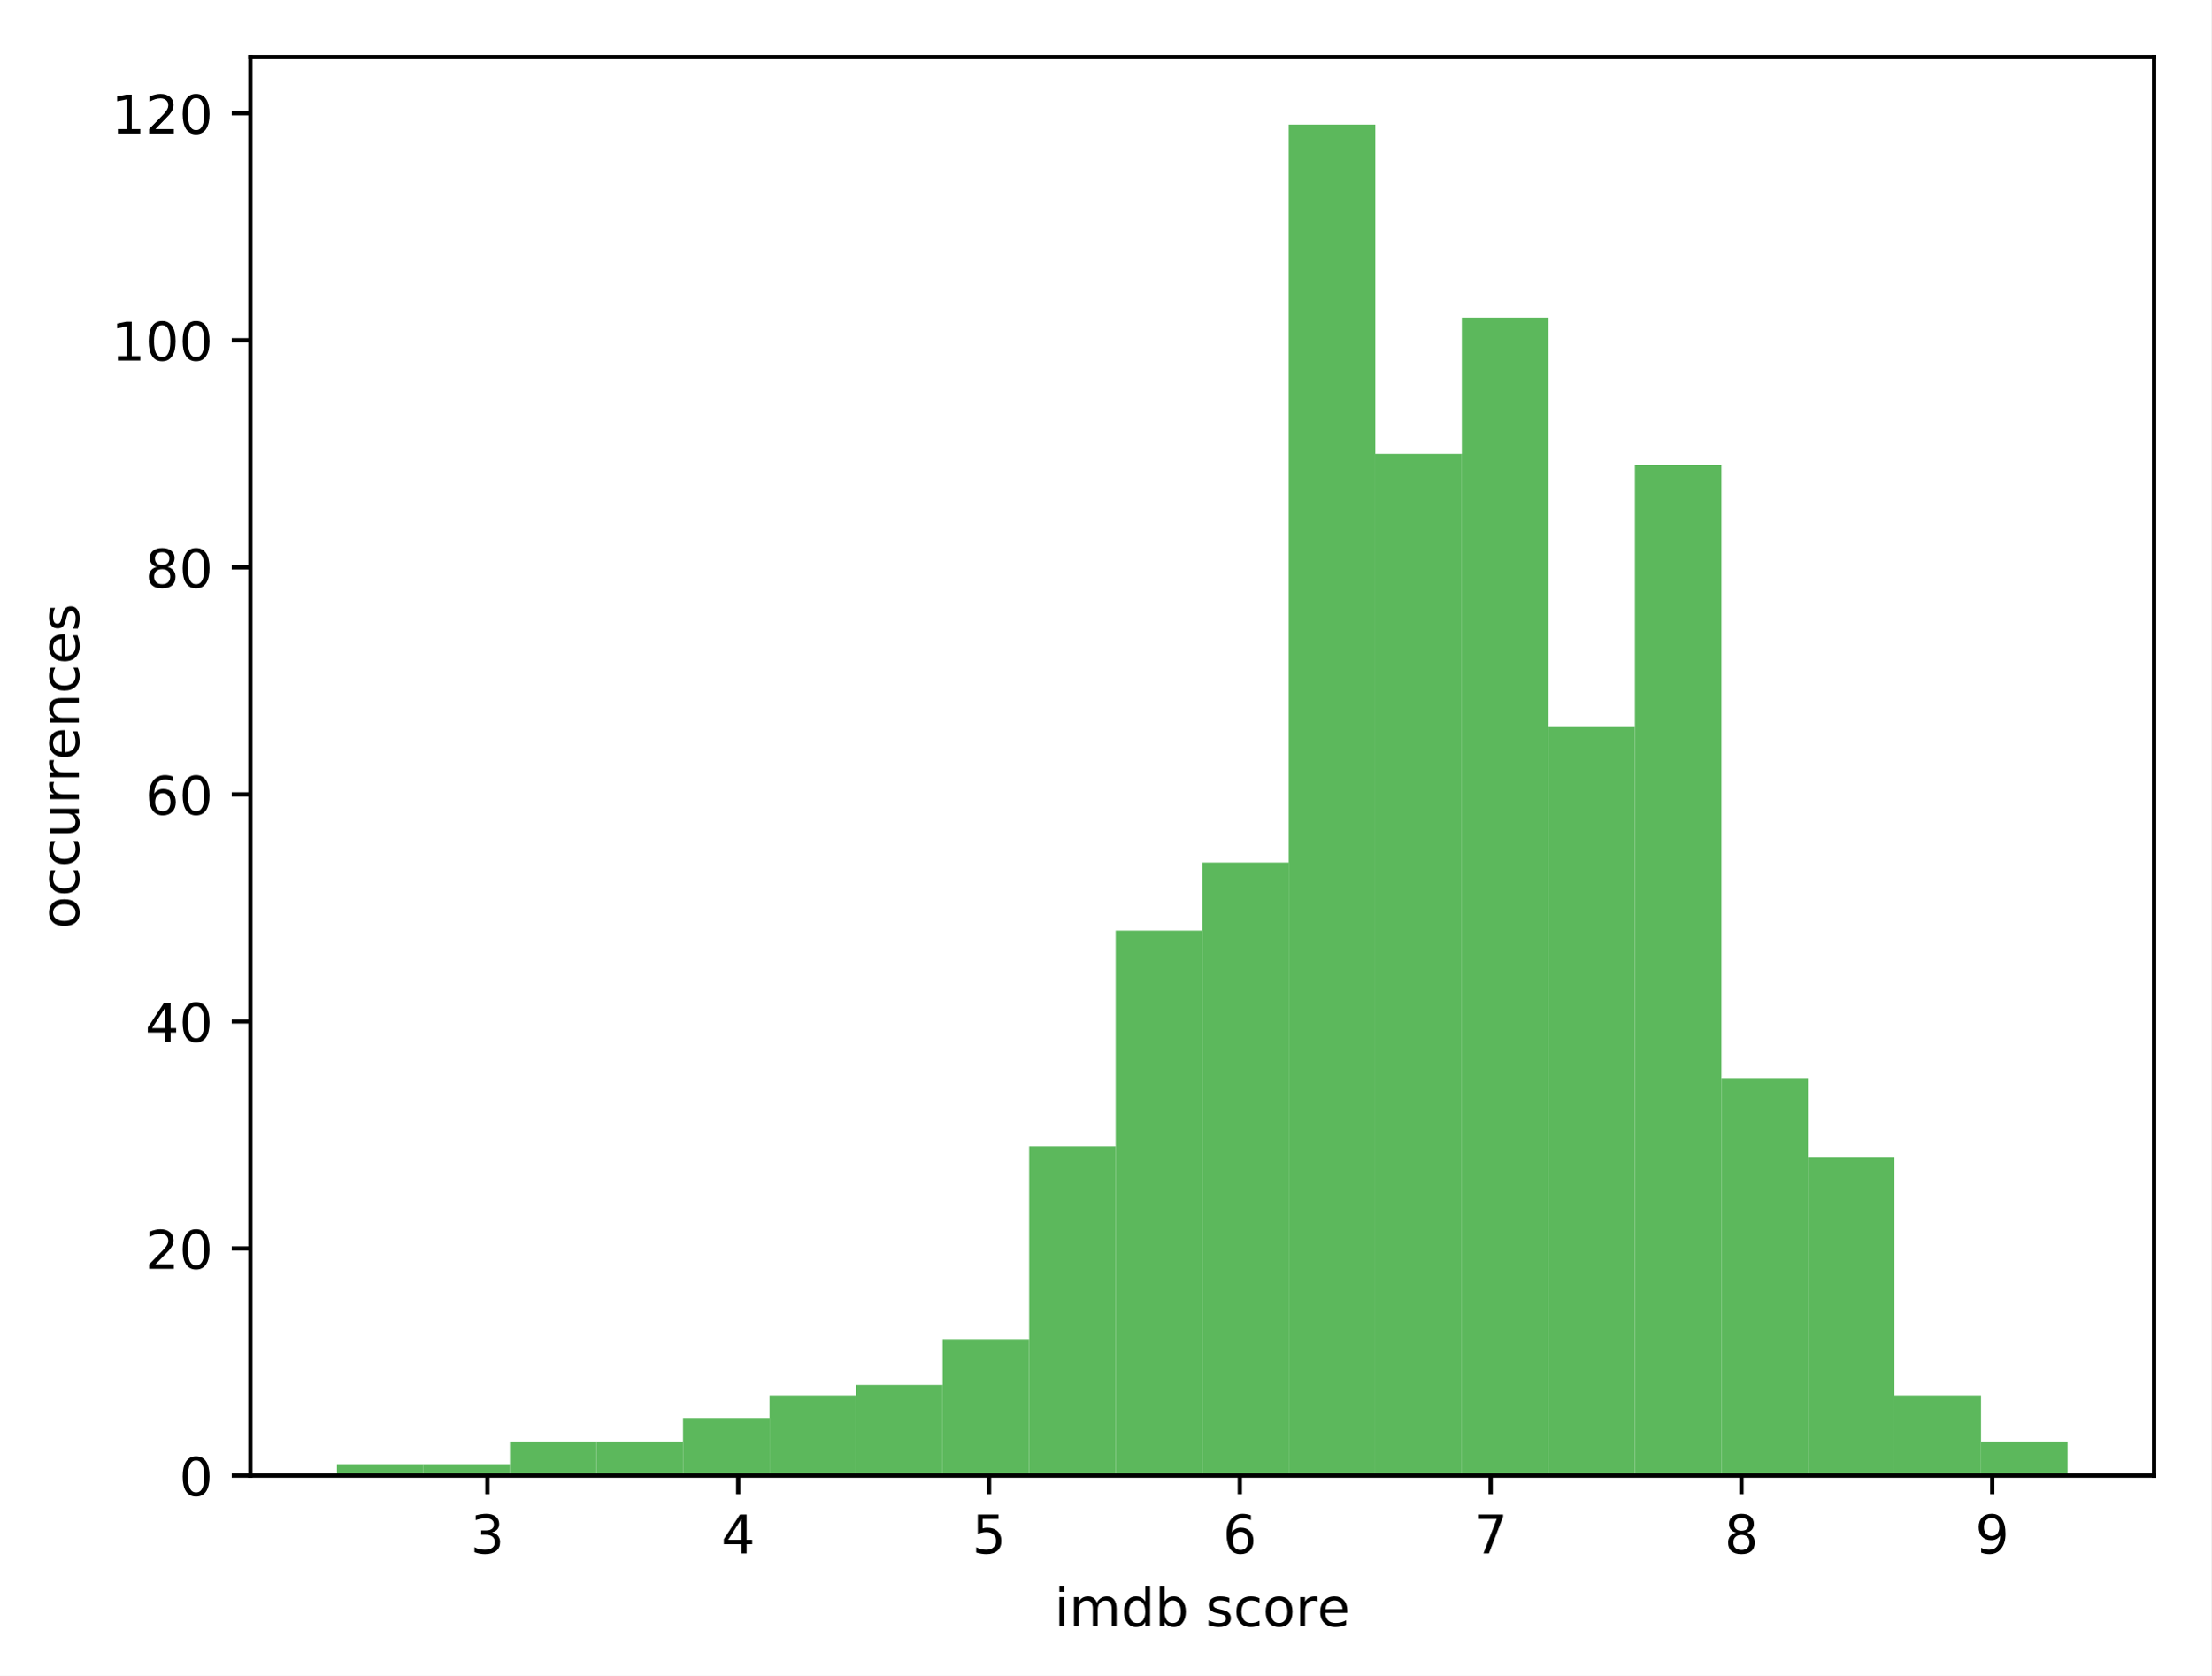
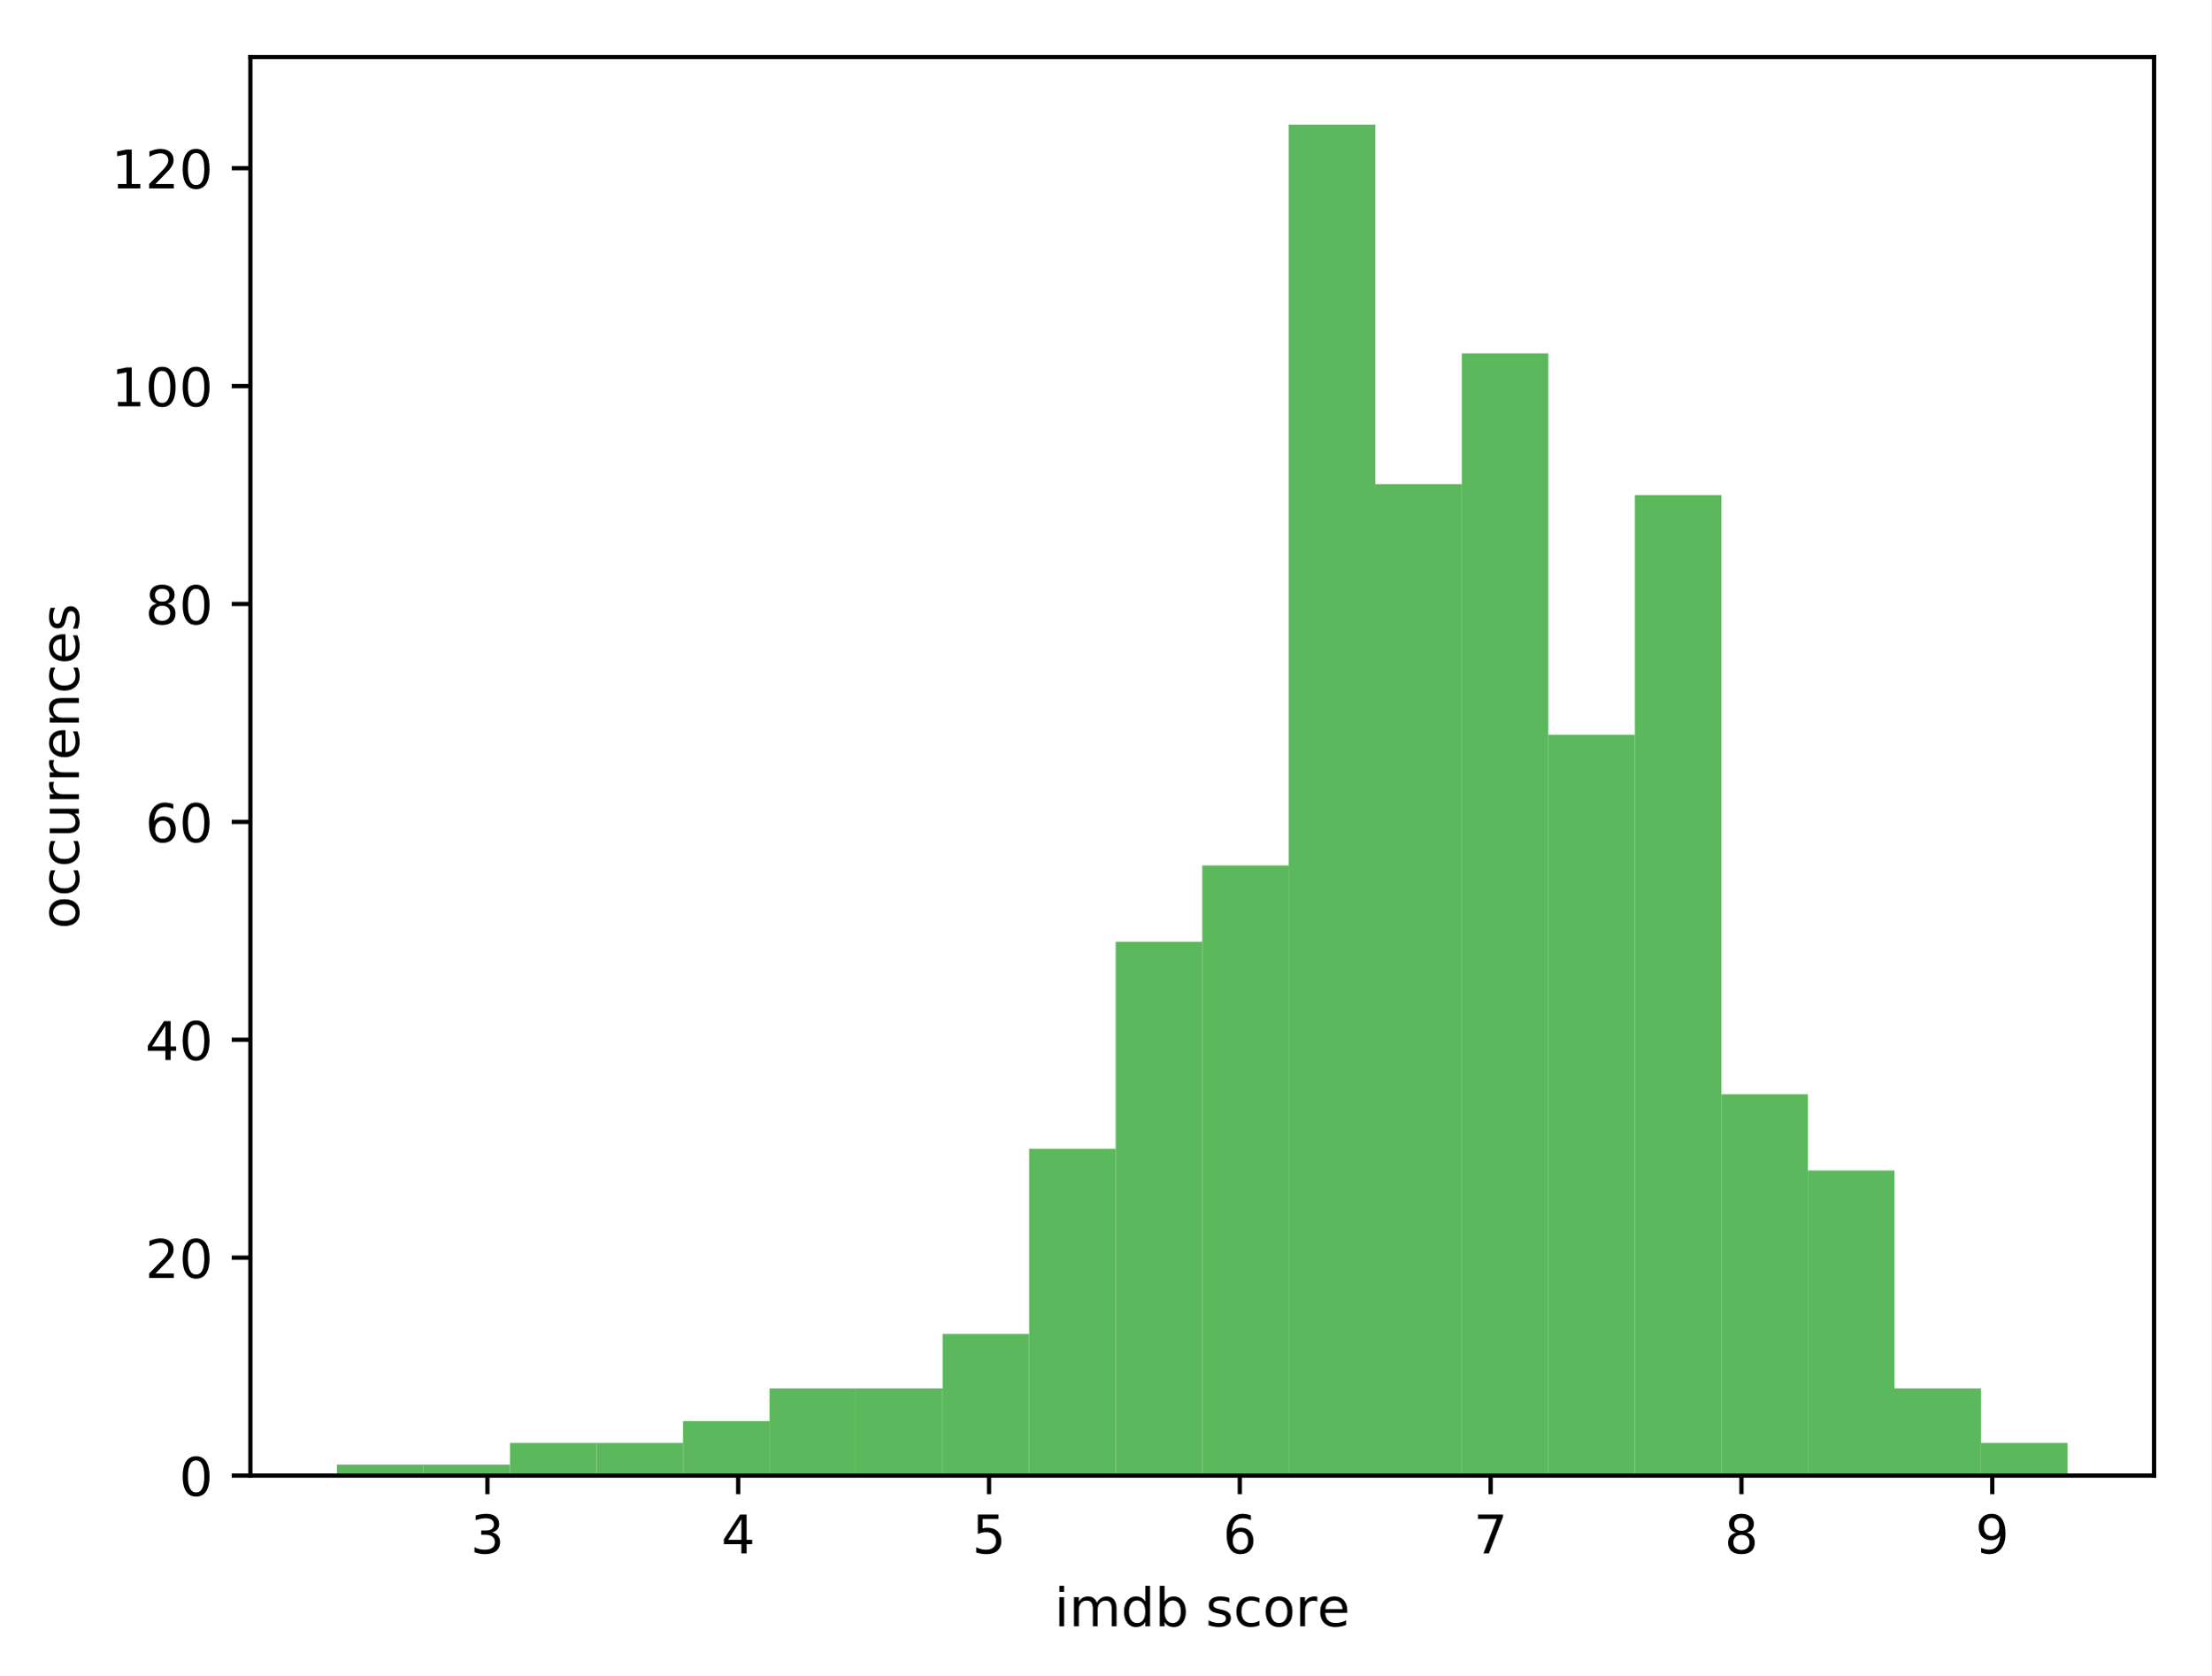
<svg xmlns="http://www.w3.org/2000/svg" xmlns:xlink="http://www.w3.org/1999/xlink" height="314.368pt" version="1.1" viewBox="0 0 414.786 314.368" width="414.786pt">
  <defs>
    <style type="text/css">
*{stroke-linecap:butt;stroke-linejoin:round;}
  </style>
  </defs>
  <g id="figure_1">
    <g id="patch_1">
      <path d="M 0 314.368  L 414.786 314.368  L 414.786 0  L 0 0  z " style="fill:#ffffff;" />
    </g>
    <g id="axes_1">
      <g id="patch_2">
        <path d="M 46.966 276.812  L 404.086 276.812  L 404.086 10.7  L 46.966 10.7  z " style="fill:#ffffff;" />
      </g>
      <g id="patch_3">
-         <path clip-path="url(#p1476e6867b)" d="M 63.198 276.812  L 79.431 276.812  L 79.431 274.682  L 63.198 274.682  z " style="fill:#5cb85c;" />
+         <path clip-path="url(#pac9fe1e7b7)" d="M 63.198 276.812  L 79.431 276.812  L 79.431 274.768  L 63.198 274.768  z " style="fill:#5cb85c;" />
      </g>
      <g id="patch_4">
-         <path clip-path="url(#p1476e6867b)" d="M 79.431 276.812  L 95.664 276.812  L 95.664 274.682  L 79.431 274.682  z " style="fill:#5cb85c;" />
+         <path clip-path="url(#pac9fe1e7b7)" d="M 79.431 276.812  L 95.664 276.812  L 95.664 274.768  L 79.431 274.768  z " style="fill:#5cb85c;" />
      </g>
      <g id="patch_5">
-         <path clip-path="url(#p1476e6867b)" d="M 95.664 276.812  L 111.897 276.812  L 111.897 270.423  L 95.664 270.423  z " style="fill:#5cb85c;" />
+         <path clip-path="url(#pac9fe1e7b7)" d="M 95.664 276.812  L 111.897 276.812  L 111.897 270.68  L 95.664 270.68  z " style="fill:#5cb85c;" />
      </g>
      <g id="patch_6">
-         <path clip-path="url(#p1476e6867b)" d="M 111.897 276.812  L 128.129 276.812  L 128.129 270.423  L 111.897 270.423  z " style="fill:#5cb85c;" />
+         <path clip-path="url(#pac9fe1e7b7)" d="M 111.897 276.812  L 128.129 276.812  L 128.129 270.68  L 111.897 270.68  z " style="fill:#5cb85c;" />
      </g>
      <g id="patch_7">
-         <path clip-path="url(#p1476e6867b)" d="M 128.129 276.812  L 144.362 276.812  L 144.362 266.163  L 128.129 266.163  z " style="fill:#5cb85c;" />
+         <path clip-path="url(#pac9fe1e7b7)" d="M 128.129 276.812  L 144.362 276.812  L 144.362 266.593  L 128.129 266.593  z " style="fill:#5cb85c;" />
      </g>
      <g id="patch_8">
-         <path clip-path="url(#p1476e6867b)" d="M 144.362 276.812  L 160.595 276.812  L 160.595 261.904  L 144.362 261.904  z " style="fill:#5cb85c;" />
+         <path clip-path="url(#pac9fe1e7b7)" d="M 144.362 276.812  L 160.595 276.812  L 160.595 260.461  L 144.362 260.461  z " style="fill:#5cb85c;" />
      </g>
      <g id="patch_9">
-         <path clip-path="url(#p1476e6867b)" d="M 160.595 276.812  L 176.827 276.812  L 176.827 259.774  L 160.595 259.774  z " style="fill:#5cb85c;" />
+         <path clip-path="url(#pac9fe1e7b7)" d="M 160.595 276.812  L 176.827 276.812  L 176.827 260.461  L 160.595 260.461  z " style="fill:#5cb85c;" />
      </g>
      <g id="patch_10">
-         <path clip-path="url(#p1476e6867b)" d="M 176.827 276.812  L 193.06 276.812  L 193.06 251.255  L 176.827 251.255  z " style="fill:#5cb85c;" />
+         <path clip-path="url(#pac9fe1e7b7)" d="M 176.827 276.812  L 193.06 276.812  L 193.06 250.242  L 176.827 250.242  z " style="fill:#5cb85c;" />
      </g>
      <g id="patch_11">
-         <path clip-path="url(#p1476e6867b)" d="M 193.06 276.812  L 209.293 276.812  L 209.293 215.049  L 193.06 215.049  z " style="fill:#5cb85c;" />
+         <path clip-path="url(#pac9fe1e7b7)" d="M 193.06 276.812  L 209.293 276.812  L 209.293 215.496  L 193.06 215.496  z " style="fill:#5cb85c;" />
      </g>
      <g id="patch_12">
-         <path clip-path="url(#p1476e6867b)" d="M 209.293 276.812  L 225.526 276.812  L 225.526 174.584  L 209.293 174.584  z " style="fill:#5cb85c;" />
+         <path clip-path="url(#pac9fe1e7b7)" d="M 209.293 276.812  L 225.526 276.812  L 225.526 176.662  L 209.293 176.662  z " style="fill:#5cb85c;" />
      </g>
      <g id="patch_13">
-         <path clip-path="url(#p1476e6867b)" d="M 225.526 276.812  L 241.758 276.812  L 241.758 161.806  L 225.526 161.806  z " style="fill:#5cb85c;" />
+         <path clip-path="url(#pac9fe1e7b7)" d="M 225.526 276.812  L 241.758 276.812  L 241.758 162.355  L 225.526 162.355  z " style="fill:#5cb85c;" />
      </g>
      <g id="patch_14">
-         <path clip-path="url(#p1476e6867b)" d="M 241.758 276.812  L 257.991 276.812  L 257.991 23.372  L 241.758 23.372  z " style="fill:#5cb85c;" />
+         <path clip-path="url(#pac9fe1e7b7)" d="M 241.758 276.812  L 257.991 276.812  L 257.991 23.372  L 241.758 23.372  z " style="fill:#5cb85c;" />
      </g>
      <g id="patch_15">
-         <path clip-path="url(#p1476e6867b)" d="M 257.991 276.812  L 274.224 276.812  L 274.224 85.135  L 257.991 85.135  z " style="fill:#5cb85c;" />
+         <path clip-path="url(#pac9fe1e7b7)" d="M 257.991 276.812  L 274.224 276.812  L 274.224 90.82  L 257.991 90.82  z " style="fill:#5cb85c;" />
      </g>
      <g id="patch_16">
-         <path clip-path="url(#p1476e6867b)" d="M 274.224 276.812  L 290.457 276.812  L 290.457 59.578  L 274.224 59.578  z " style="fill:#5cb85c;" />
+         <path clip-path="url(#pac9fe1e7b7)" d="M 274.224 276.812  L 290.457 276.812  L 290.457 66.293  L 274.224 66.293  z " style="fill:#5cb85c;" />
      </g>
      <g id="patch_17">
-         <path clip-path="url(#p1476e6867b)" d="M 290.457 276.812  L 306.689 276.812  L 306.689 136.249  L 290.457 136.249  z " style="fill:#5cb85c;" />
+         <path clip-path="url(#pac9fe1e7b7)" d="M 290.457 276.812  L 306.689 276.812  L 306.689 137.829  L 290.457 137.829  z " style="fill:#5cb85c;" />
      </g>
      <g id="patch_18">
-         <path clip-path="url(#p1476e6867b)" d="M 306.689 276.812  L 322.922 276.812  L 322.922 87.264  L 306.689 87.264  z " style="fill:#5cb85c;" />
+         <path clip-path="url(#pac9fe1e7b7)" d="M 306.689 276.812  L 322.922 276.812  L 322.922 92.864  L 306.689 92.864  z " style="fill:#5cb85c;" />
      </g>
      <g id="patch_19">
-         <path clip-path="url(#p1476e6867b)" d="M 322.922 276.812  L 339.155 276.812  L 339.155 202.271  L 322.922 202.271  z " style="fill:#5cb85c;" />
+         <path clip-path="url(#pac9fe1e7b7)" d="M 322.922 276.812  L 339.155 276.812  L 339.155 205.277  L 322.922 205.277  z " style="fill:#5cb85c;" />
      </g>
      <g id="patch_20">
-         <path clip-path="url(#p1476e6867b)" d="M 339.155 276.812  L 355.387 276.812  L 355.387 217.179  L 339.155 217.179  z " style="fill:#5cb85c;" />
+         <path clip-path="url(#pac9fe1e7b7)" d="M 339.155 276.812  L 355.387 276.812  L 355.387 219.584  L 339.155 219.584  z " style="fill:#5cb85c;" />
      </g>
      <g id="patch_21">
-         <path clip-path="url(#p1476e6867b)" d="M 355.387 276.812  L 371.62 276.812  L 371.62 261.904  L 355.387 261.904  z " style="fill:#5cb85c;" />
+         <path clip-path="url(#pac9fe1e7b7)" d="M 355.387 276.812  L 371.62 276.812  L 371.62 260.461  L 355.387 260.461  z " style="fill:#5cb85c;" />
      </g>
      <g id="patch_22">
-         <path clip-path="url(#p1476e6867b)" d="M 371.62 276.812  L 387.853 276.812  L 387.853 270.423  L 371.62 270.423  z " style="fill:#5cb85c;" />
+         <path clip-path="url(#pac9fe1e7b7)" d="M 371.62 276.812  L 387.853 276.812  L 387.853 270.68  L 371.62 270.68  z " style="fill:#5cb85c;" />
      </g>
      <g id="matplotlib.axis_1">
        <g id="xtick_1">
          <g id="line2d_1">
            <defs>
-               <path d="M 0 0  L 0 3.5  " id="mb3b0bec417" style="stroke:#000000;stroke-width:0.8;" />
-             </defs>
-             <g>
-               <use style="stroke:#000000;stroke-width:0.8;" x="91.429" xlink:href="#mb3b0bec417" y="276.812" />
+               <path d="M 0 0  L 0 3.5  " id="mf7b9eff8ee" style="stroke:#000000;stroke-width:0.8;" />
+             </defs>
+             <g>
+               <use style="stroke:#000000;stroke-width:0.8;" x="91.429" xlink:href="#mf7b9eff8ee" y="276.812" />
            </g>
          </g>
          <g id="text_1">
            <defs>
              <path d="M 40.578 39.312  Q 47.656 37.797 51.625 33  Q 55.609 28.219 55.609 21.188  Q 55.609 10.406 48.188 4.484  Q 40.766 -1.422 27.094 -1.422  Q 22.516 -1.422 17.656 -0.516  Q 12.797 0.391 7.625 2.203  L 7.625 11.719  Q 11.719 9.328 16.594 8.109  Q 21.484 6.891 26.812 6.891  Q 36.078 6.891 40.938 10.547  Q 45.797 14.203 45.797 21.188  Q 45.797 27.641 41.281 31.266  Q 36.766 34.906 28.719 34.906  L 20.219 34.906  L 20.219 43.016  L 29.109 43.016  Q 36.375 43.016 40.234 45.922  Q 44.094 48.828 44.094 54.297  Q 44.094 59.906 40.109 62.906  Q 36.141 65.922 28.719 65.922  Q 24.656 65.922 20.016 65.031  Q 15.375 64.156 9.812 62.312  L 9.812 71.094  Q 15.438 72.656 20.344 73.438  Q 25.25 74.219 29.594 74.219  Q 40.828 74.219 47.359 69.109  Q 53.906 64.016 53.906 55.328  Q 53.906 49.266 50.438 45.094  Q 46.969 40.922 40.578 39.312  z " id="DejaVuSans-51" />
            </defs>
            <g transform="translate(88.24793 291.4104)scale(0.1 -0.1)">
              <use xlink:href="#DejaVuSans-51" />
            </g>
          </g>
        </g>
        <g id="xtick_2">
          <g id="line2d_2">
            <g>
-               <use style="stroke:#000000;stroke-width:0.8;" x="138.481" xlink:href="#mb3b0bec417" y="276.812" />
+               <use style="stroke:#000000;stroke-width:0.8;" x="138.481" xlink:href="#mf7b9eff8ee" y="276.812" />
            </g>
          </g>
          <g id="text_2">
            <defs>
              <path d="M 37.797 64.312  L 12.891 25.391  L 37.797 25.391  z M 35.203 72.906  L 47.609 72.906  L 47.609 25.391  L 58.016 25.391  L 58.016 17.188  L 47.609 17.188  L 47.609 0  L 37.797 0  L 37.797 17.188  L 4.891 17.188  L 4.891 26.703  z " id="DejaVuSans-52" />
            </defs>
            <g transform="translate(135.2993 291.4104)scale(0.1 -0.1)">
              <use xlink:href="#DejaVuSans-52" />
            </g>
          </g>
        </g>
        <g id="xtick_3">
          <g id="line2d_3">
            <g>
-               <use style="stroke:#000000;stroke-width:0.8;" x="185.532" xlink:href="#mb3b0bec417" y="276.812" />
+               <use style="stroke:#000000;stroke-width:0.8;" x="185.532" xlink:href="#mf7b9eff8ee" y="276.812" />
            </g>
          </g>
          <g id="text_3">
            <defs>
              <path d="M 10.797 72.906  L 49.516 72.906  L 49.516 64.594  L 19.828 64.594  L 19.828 46.734  Q 21.969 47.469 24.109 47.828  Q 26.266 48.188 28.422 48.188  Q 40.625 48.188 47.75 41.5  Q 54.891 34.812 54.891 23.391  Q 54.891 11.625 47.562 5.094  Q 40.234 -1.422 26.906 -1.422  Q 22.312 -1.422 17.547 -0.641  Q 12.797 0.141 7.719 1.703  L 7.719 11.625  Q 12.109 9.234 16.797 8.062  Q 21.484 6.891 26.703 6.891  Q 35.156 6.891 40.078 11.328  Q 45.016 15.766 45.016 23.391  Q 45.016 31 40.078 35.438  Q 35.156 39.891 26.703 39.891  Q 22.75 39.891 18.812 39.016  Q 14.891 38.141 10.797 36.281  z " id="DejaVuSans-53" />
            </defs>
            <g transform="translate(182.3507 291.4104)scale(0.1 -0.1)">
              <use xlink:href="#DejaVuSans-53" />
            </g>
          </g>
        </g>
        <g id="xtick_4">
          <g id="line2d_4">
            <g>
-               <use style="stroke:#000000;stroke-width:0.8;" x="232.583" xlink:href="#mb3b0bec417" y="276.812" />
+               <use style="stroke:#000000;stroke-width:0.8;" x="232.583" xlink:href="#mf7b9eff8ee" y="276.812" />
            </g>
          </g>
          <g id="text_4">
            <defs>
              <path d="M 33.016 40.375  Q 26.375 40.375 22.484 35.828  Q 18.609 31.297 18.609 23.391  Q 18.609 15.531 22.484 10.953  Q 26.375 6.391 33.016 6.391  Q 39.656 6.391 43.531 10.953  Q 47.406 15.531 47.406 23.391  Q 47.406 31.297 43.531 35.828  Q 39.656 40.375 33.016 40.375  z M 52.594 71.297  L 52.594 62.312  Q 48.875 64.062 45.094 64.984  Q 41.312 65.922 37.594 65.922  Q 27.828 65.922 22.672 59.328  Q 17.531 52.734 16.797 39.406  Q 19.672 43.656 24.016 45.922  Q 28.375 48.188 33.594 48.188  Q 44.578 48.188 50.953 41.516  Q 57.328 34.859 57.328 23.391  Q 57.328 12.156 50.688 5.359  Q 44.047 -1.422 33.016 -1.422  Q 20.359 -1.422 13.672 8.266  Q 6.984 17.969 6.984 36.375  Q 6.984 53.656 15.188 63.938  Q 23.391 74.219 37.203 74.219  Q 40.922 74.219 44.703 73.484  Q 48.484 72.75 52.594 71.297  z " id="DejaVuSans-54" />
            </defs>
            <g transform="translate(229.4021 291.4104)scale(0.1 -0.1)">
              <use xlink:href="#DejaVuSans-54" />
            </g>
          </g>
        </g>
        <g id="xtick_5">
          <g id="line2d_5">
            <g>
-               <use style="stroke:#000000;stroke-width:0.8;" x="279.635" xlink:href="#mb3b0bec417" y="276.812" />
+               <use style="stroke:#000000;stroke-width:0.8;" x="279.635" xlink:href="#mf7b9eff8ee" y="276.812" />
            </g>
          </g>
          <g id="text_5">
            <defs>
              <path d="M 8.203 72.906  L 55.078 72.906  L 55.078 68.703  L 28.609 0  L 18.312 0  L 43.219 64.594  L 8.203 64.594  z " id="DejaVuSans-55" />
            </defs>
            <g transform="translate(276.4535 291.4104)scale(0.1 -0.1)">
              <use xlink:href="#DejaVuSans-55" />
            </g>
          </g>
        </g>
        <g id="xtick_6">
          <g id="line2d_6">
            <g>
-               <use style="stroke:#000000;stroke-width:0.8;" x="326.686" xlink:href="#mb3b0bec417" y="276.812" />
+               <use style="stroke:#000000;stroke-width:0.8;" x="326.686" xlink:href="#mf7b9eff8ee" y="276.812" />
            </g>
          </g>
          <g id="text_6">
            <defs>
              <path d="M 31.781 34.625  Q 24.75 34.625 20.719 30.859  Q 16.703 27.094 16.703 20.516  Q 16.703 13.922 20.719 10.156  Q 24.75 6.391 31.781 6.391  Q 38.812 6.391 42.859 10.172  Q 46.922 13.969 46.922 20.516  Q 46.922 27.094 42.891 30.859  Q 38.875 34.625 31.781 34.625  z M 21.922 38.812  Q 15.578 40.375 12.031 44.719  Q 8.5 49.078 8.5 55.328  Q 8.5 64.062 14.719 69.141  Q 20.953 74.219 31.781 74.219  Q 42.672 74.219 48.875 69.141  Q 55.078 64.062 55.078 55.328  Q 55.078 49.078 51.531 44.719  Q 48 40.375 41.703 38.812  Q 48.828 37.156 52.797 32.312  Q 56.781 27.484 56.781 20.516  Q 56.781 9.906 50.312 4.234  Q 43.844 -1.422 31.781 -1.422  Q 19.734 -1.422 13.25 4.234  Q 6.781 9.906 6.781 20.516  Q 6.781 27.484 10.781 32.312  Q 14.797 37.156 21.922 38.812  z M 18.312 54.391  Q 18.312 48.734 21.844 45.562  Q 25.391 42.391 31.781 42.391  Q 38.141 42.391 41.719 45.562  Q 45.312 48.734 45.312 54.391  Q 45.312 60.062 41.719 63.234  Q 38.141 66.406 31.781 66.406  Q 25.391 66.406 21.844 63.234  Q 18.312 60.062 18.312 54.391  z " id="DejaVuSans-56" />
            </defs>
            <g transform="translate(323.5048 291.4104)scale(0.1 -0.1)">
              <use xlink:href="#DejaVuSans-56" />
            </g>
          </g>
        </g>
        <g id="xtick_7">
          <g id="line2d_7">
            <g>
-               <use style="stroke:#000000;stroke-width:0.8;" x="373.737" xlink:href="#mb3b0bec417" y="276.812" />
+               <use style="stroke:#000000;stroke-width:0.8;" x="373.737" xlink:href="#mf7b9eff8ee" y="276.812" />
            </g>
          </g>
          <g id="text_7">
            <defs>
              <path d="M 10.984 1.516  L 10.984 10.5  Q 14.703 8.734 18.5 7.812  Q 22.312 6.891 25.984 6.891  Q 35.75 6.891 40.891 13.453  Q 46.047 20.016 46.781 33.406  Q 43.953 29.203 39.594 26.953  Q 35.25 24.703 29.984 24.703  Q 19.047 24.703 12.672 31.312  Q 6.297 37.938 6.297 49.422  Q 6.297 60.641 12.938 67.422  Q 19.578 74.219 30.609 74.219  Q 43.266 74.219 49.922 64.516  Q 56.594 54.828 56.594 36.375  Q 56.594 19.141 48.406 8.859  Q 40.234 -1.422 26.422 -1.422  Q 22.703 -1.422 18.891 -0.688  Q 15.094 0.047 10.984 1.516  z M 30.609 32.422  Q 37.25 32.422 41.125 36.953  Q 45.016 41.5 45.016 49.422  Q 45.016 57.281 41.125 61.844  Q 37.25 66.406 30.609 66.406  Q 23.969 66.406 20.094 61.844  Q 16.219 57.281 16.219 49.422  Q 16.219 41.5 20.094 36.953  Q 23.969 32.422 30.609 32.422  z " id="DejaVuSans-57" />
            </defs>
            <g transform="translate(370.5562 291.4104)scale(0.1 -0.1)">
              <use xlink:href="#DejaVuSans-57" />
            </g>
          </g>
        </g>
        <g id="text_8">
          <defs>
            <path d="M 9.422 54.688  L 18.406 54.688  L 18.406 0  L 9.422 0  z M 9.422 75.984  L 18.406 75.984  L 18.406 64.594  L 9.422 64.594  z " id="DejaVuSans-105" />
            <path d="M 52 44.188  Q 55.375 50.25 60.062 53.125  Q 64.75 56 71.094 56  Q 79.641 56 84.281 50.016  Q 88.922 44.047 88.922 33.016  L 88.922 0  L 79.891 0  L 79.891 32.719  Q 79.891 40.578 77.094 44.375  Q 74.312 48.188 68.609 48.188  Q 61.625 48.188 57.562 43.547  Q 53.516 38.922 53.516 30.906  L 53.516 0  L 44.484 0  L 44.484 32.719  Q 44.484 40.625 41.703 44.406  Q 38.922 48.188 33.109 48.188  Q 26.219 48.188 22.156 43.531  Q 18.109 38.875 18.109 30.906  L 18.109 0  L 9.078 0  L 9.078 54.688  L 18.109 54.688  L 18.109 46.188  Q 21.188 51.219 25.484 53.609  Q 29.781 56 35.688 56  Q 41.656 56 45.828 52.969  Q 50 49.953 52 44.188  z " id="DejaVuSans-109" />
            <path d="M 45.406 46.391  L 45.406 75.984  L 54.391 75.984  L 54.391 0  L 45.406 0  L 45.406 8.203  Q 42.578 3.328 38.25 0.953  Q 33.938 -1.422 27.875 -1.422  Q 17.969 -1.422 11.734 6.484  Q 5.516 14.406 5.516 27.297  Q 5.516 40.188 11.734 48.094  Q 17.969 56 27.875 56  Q 33.938 56 38.25 53.625  Q 42.578 51.266 45.406 46.391  z M 14.797 27.297  Q 14.797 17.391 18.875 11.75  Q 22.953 6.109 30.078 6.109  Q 37.203 6.109 41.297 11.75  Q 45.406 17.391 45.406 27.297  Q 45.406 37.203 41.297 42.844  Q 37.203 48.484 30.078 48.484  Q 22.953 48.484 18.875 42.844  Q 14.797 37.203 14.797 27.297  z " id="DejaVuSans-100" />
            <path d="M 48.688 27.297  Q 48.688 37.203 44.609 42.844  Q 40.531 48.484 33.406 48.484  Q 26.266 48.484 22.188 42.844  Q 18.109 37.203 18.109 27.297  Q 18.109 17.391 22.188 11.75  Q 26.266 6.109 33.406 6.109  Q 40.531 6.109 44.609 11.75  Q 48.688 17.391 48.688 27.297  z M 18.109 46.391  Q 20.953 51.266 25.266 53.625  Q 29.594 56 35.594 56  Q 45.562 56 51.781 48.094  Q 58.016 40.188 58.016 27.297  Q 58.016 14.406 51.781 6.484  Q 45.562 -1.422 35.594 -1.422  Q 29.594 -1.422 25.266 0.953  Q 20.953 3.328 18.109 8.203  L 18.109 0  L 9.078 0  L 9.078 75.984  L 18.109 75.984  z " id="DejaVuSans-98" />
            <path id="DejaVuSans-32" />
            <path d="M 44.281 53.078  L 44.281 44.578  Q 40.484 46.531 36.375 47.5  Q 32.281 48.484 27.875 48.484  Q 21.188 48.484 17.844 46.438  Q 14.5 44.391 14.5 40.281  Q 14.5 37.156 16.891 35.375  Q 19.281 33.594 26.516 31.984  L 29.594 31.297  Q 39.156 29.25 43.188 25.516  Q 47.219 21.781 47.219 15.094  Q 47.219 7.469 41.188 3.016  Q 35.156 -1.422 24.609 -1.422  Q 20.219 -1.422 15.453 -0.562  Q 10.688 0.297 5.422 2  L 5.422 11.281  Q 10.406 8.688 15.234 7.391  Q 20.062 6.109 24.812 6.109  Q 31.156 6.109 34.562 8.281  Q 37.984 10.453 37.984 14.406  Q 37.984 18.062 35.516 20.016  Q 33.062 21.969 24.703 23.781  L 21.578 24.516  Q 13.234 26.266 9.516 29.906  Q 5.812 33.547 5.812 39.891  Q 5.812 47.609 11.281 51.797  Q 16.75 56 26.812 56  Q 31.781 56 36.172 55.266  Q 40.578 54.547 44.281 53.078  z " id="DejaVuSans-115" />
            <path d="M 48.781 52.594  L 48.781 44.188  Q 44.969 46.297 41.141 47.344  Q 37.312 48.391 33.406 48.391  Q 24.656 48.391 19.812 42.844  Q 14.984 37.312 14.984 27.297  Q 14.984 17.281 19.812 11.734  Q 24.656 6.203 33.406 6.203  Q 37.312 6.203 41.141 7.25  Q 44.969 8.297 48.781 10.406  L 48.781 2.094  Q 45.016 0.344 40.984 -0.531  Q 36.969 -1.422 32.422 -1.422  Q 20.062 -1.422 12.781 6.344  Q 5.516 14.109 5.516 27.297  Q 5.516 40.672 12.859 48.328  Q 20.219 56 33.016 56  Q 37.156 56 41.109 55.141  Q 45.062 54.297 48.781 52.594  z " id="DejaVuSans-99" />
            <path d="M 30.609 48.391  Q 23.391 48.391 19.188 42.75  Q 14.984 37.109 14.984 27.297  Q 14.984 17.484 19.156 11.844  Q 23.344 6.203 30.609 6.203  Q 37.797 6.203 41.984 11.859  Q 46.188 17.531 46.188 27.297  Q 46.188 37.016 41.984 42.703  Q 37.797 48.391 30.609 48.391  z M 30.609 56  Q 42.328 56 49.016 48.375  Q 55.719 40.766 55.719 27.297  Q 55.719 13.875 49.016 6.219  Q 42.328 -1.422 30.609 -1.422  Q 18.844 -1.422 12.172 6.219  Q 5.516 13.875 5.516 27.297  Q 5.516 40.766 12.172 48.375  Q 18.844 56 30.609 56  z " id="DejaVuSans-111" />
            <path d="M 41.109 46.297  Q 39.594 47.172 37.812 47.578  Q 36.031 48 33.891 48  Q 26.266 48 22.188 43.047  Q 18.109 38.094 18.109 28.812  L 18.109 0  L 9.078 0  L 9.078 54.688  L 18.109 54.688  L 18.109 46.188  Q 20.953 51.172 25.484 53.578  Q 30.031 56 36.531 56  Q 37.453 56 38.578 55.875  Q 39.703 55.766 41.062 55.516  z " id="DejaVuSans-114" />
            <path d="M 56.203 29.594  L 56.203 25.203  L 14.891 25.203  Q 15.484 15.922 20.484 11.062  Q 25.484 6.203 34.422 6.203  Q 39.594 6.203 44.453 7.469  Q 49.312 8.734 54.109 11.281  L 54.109 2.781  Q 49.266 0.734 44.188 -0.344  Q 39.109 -1.422 33.891 -1.422  Q 20.797 -1.422 13.156 6.188  Q 5.516 13.812 5.516 26.812  Q 5.516 40.234 12.766 48.109  Q 20.016 56 32.328 56  Q 43.359 56 49.781 48.891  Q 56.203 41.797 56.203 29.594  z M 47.219 32.234  Q 47.125 39.594 43.094 43.984  Q 39.062 48.391 32.422 48.391  Q 24.906 48.391 20.391 44.141  Q 15.875 39.891 15.188 32.172  z " id="DejaVuSans-101" />
          </defs>
          <g transform="translate(197.785 305.0886)scale(0.1 -0.1)">
            <use xlink:href="#DejaVuSans-105" />
            <use x="27.783" xlink:href="#DejaVuSans-109" />
            <use x="125.195" xlink:href="#DejaVuSans-100" />
            <use x="188.672" xlink:href="#DejaVuSans-98" />
            <use x="252.148" xlink:href="#DejaVuSans-32" />
            <use x="283.936" xlink:href="#DejaVuSans-115" />
            <use x="336.035" xlink:href="#DejaVuSans-99" />
            <use x="391.016" xlink:href="#DejaVuSans-111" />
            <use x="452.197" xlink:href="#DejaVuSans-114" />
            <use x="493.279" xlink:href="#DejaVuSans-101" />
          </g>
        </g>
      </g>
      <g id="matplotlib.axis_2">
        <g id="ytick_1">
          <g id="line2d_8">
            <defs>
-               <path d="M 0 0  L -3.5 0  " id="meb61efb8eb" style="stroke:#000000;stroke-width:0.8;" />
-             </defs>
-             <g>
-               <use style="stroke:#000000;stroke-width:0.8;" x="46.966" xlink:href="#meb61efb8eb" y="276.812" />
+               <path d="M 0 0  L -3.5 0  " id="m54e56b8547" style="stroke:#000000;stroke-width:0.8;" />
+             </defs>
+             <g>
+               <use style="stroke:#000000;stroke-width:0.8;" x="46.966" xlink:href="#m54e56b8547" y="276.812" />
            </g>
          </g>
          <g id="text_9">
            <defs>
              <path d="M 31.781 66.406  Q 24.172 66.406 20.328 58.906  Q 16.5 51.422 16.5 36.375  Q 16.5 21.391 20.328 13.891  Q 24.172 6.391 31.781 6.391  Q 39.453 6.391 43.281 13.891  Q 47.125 21.391 47.125 36.375  Q 47.125 51.422 43.281 58.906  Q 39.453 66.406 31.781 66.406  z M 31.781 74.219  Q 44.047 74.219 50.516 64.516  Q 56.984 54.828 56.984 36.375  Q 56.984 17.969 50.516 8.266  Q 44.047 -1.422 31.781 -1.422  Q 19.531 -1.422 13.062 8.266  Q 6.594 17.969 6.594 36.375  Q 6.594 54.828 13.062 64.516  Q 19.531 74.219 31.781 74.219  z " id="DejaVuSans-48" />
            </defs>
            <g transform="translate(33.60312 280.6112)scale(0.1 -0.1)">
              <use xlink:href="#DejaVuSans-48" />
            </g>
          </g>
        </g>
        <g id="ytick_2">
          <g id="line2d_9">
            <g>
-               <use style="stroke:#000000;stroke-width:0.8;" x="46.966" xlink:href="#meb61efb8eb" y="234.217" />
+               <use style="stroke:#000000;stroke-width:0.8;" x="46.966" xlink:href="#m54e56b8547" y="235.935" />
            </g>
          </g>
          <g id="text_10">
            <defs>
              <path d="M 19.188 8.297  L 53.609 8.297  L 53.609 0  L 7.328 0  L 7.328 8.297  Q 12.938 14.109 22.625 23.891  Q 32.328 33.688 34.812 36.531  Q 39.547 41.844 41.422 45.531  Q 43.312 49.219 43.312 52.781  Q 43.312 58.594 39.234 62.25  Q 35.156 65.922 28.609 65.922  Q 23.969 65.922 18.812 64.312  Q 13.672 62.703 7.812 59.422  L 7.812 69.391  Q 13.766 71.781 18.938 73  Q 24.125 74.219 28.422 74.219  Q 39.75 74.219 46.484 68.547  Q 53.219 62.891 53.219 53.422  Q 53.219 48.922 51.531 44.891  Q 49.859 40.875 45.406 35.406  Q 44.188 33.984 37.641 27.219  Q 31.109 20.453 19.188 8.297  z " id="DejaVuSans-50" />
            </defs>
-             <g transform="translate(27.24063 238.0163)scale(0.1 -0.1)">
+             <g transform="translate(27.24063 239.7338)scale(0.1 -0.1)">
              <use xlink:href="#DejaVuSans-50" />
              <use x="63.623" xlink:href="#DejaVuSans-48" />
            </g>
          </g>
        </g>
        <g id="ytick_3">
          <g id="line2d_10">
            <g>
-               <use style="stroke:#000000;stroke-width:0.8;" x="46.966" xlink:href="#meb61efb8eb" y="191.622" />
+               <use style="stroke:#000000;stroke-width:0.8;" x="46.966" xlink:href="#m54e56b8547" y="195.057" />
            </g>
          </g>
          <g id="text_11">
-             <g transform="translate(27.24063 195.4213)scale(0.1 -0.1)">
+             <g transform="translate(27.24063 198.8564)scale(0.1 -0.1)">
              <use xlink:href="#DejaVuSans-52" />
              <use x="63.623" xlink:href="#DejaVuSans-48" />
            </g>
          </g>
        </g>
        <g id="ytick_4">
          <g id="line2d_11">
            <g>
-               <use style="stroke:#000000;stroke-width:0.8;" x="46.966" xlink:href="#meb61efb8eb" y="149.027" />
+               <use style="stroke:#000000;stroke-width:0.8;" x="46.966" xlink:href="#m54e56b8547" y="154.18" />
            </g>
          </g>
          <g id="text_12">
-             <g transform="translate(27.24063 152.8263)scale(0.1 -0.1)">
+             <g transform="translate(27.24063 157.979)scale(0.1 -0.1)">
              <use xlink:href="#DejaVuSans-54" />
              <use x="63.623" xlink:href="#DejaVuSans-48" />
            </g>
          </g>
        </g>
        <g id="ytick_5">
          <g id="line2d_12">
            <g>
-               <use style="stroke:#000000;stroke-width:0.8;" x="46.966" xlink:href="#meb61efb8eb" y="106.432" />
+               <use style="stroke:#000000;stroke-width:0.8;" x="46.966" xlink:href="#m54e56b8547" y="113.302" />
            </g>
          </g>
          <g id="text_13">
-             <g transform="translate(27.24063 110.2314)scale(0.1 -0.1)">
+             <g transform="translate(27.24063 117.1015)scale(0.1 -0.1)">
              <use xlink:href="#DejaVuSans-56" />
              <use x="63.623" xlink:href="#DejaVuSans-48" />
            </g>
          </g>
        </g>
        <g id="ytick_6">
          <g id="line2d_13">
            <g>
-               <use style="stroke:#000000;stroke-width:0.8;" x="46.966" xlink:href="#meb61efb8eb" y="63.837" />
+               <use style="stroke:#000000;stroke-width:0.8;" x="46.966" xlink:href="#m54e56b8547" y="72.425" />
            </g>
          </g>
          <g id="text_14">
            <defs>
              <path d="M 12.406 8.297  L 28.516 8.297  L 28.516 63.922  L 10.984 60.406  L 10.984 69.391  L 28.422 72.906  L 38.281 72.906  L 38.281 8.297  L 54.391 8.297  L 54.391 0  L 12.406 0  z " id="DejaVuSans-49" />
            </defs>
-             <g transform="translate(20.87813 67.63643)scale(0.1 -0.1)">
+             <g transform="translate(20.87813 76.22412)scale(0.1 -0.1)">
              <use xlink:href="#DejaVuSans-49" />
              <use x="63.623" xlink:href="#DejaVuSans-48" />
              <use x="127.246" xlink:href="#DejaVuSans-48" />
            </g>
          </g>
        </g>
        <g id="ytick_7">
          <g id="line2d_14">
            <g>
-               <use style="stroke:#000000;stroke-width:0.8;" x="46.966" xlink:href="#meb61efb8eb" y="21.242" />
+               <use style="stroke:#000000;stroke-width:0.8;" x="46.966" xlink:href="#m54e56b8547" y="31.547" />
            </g>
          </g>
          <g id="text_15">
-             <g transform="translate(20.87813 25.04147)scale(0.1 -0.1)">
+             <g transform="translate(20.87813 35.3467)scale(0.1 -0.1)">
              <use xlink:href="#DejaVuSans-49" />
              <use x="63.623" xlink:href="#DejaVuSans-50" />
              <use x="127.246" xlink:href="#DejaVuSans-48" />
            </g>
          </g>
        </g>
        <g id="text_16">
          <defs>
            <path d="M 8.5 21.578  L 8.5 54.688  L 17.484 54.688  L 17.484 21.922  Q 17.484 14.156 20.5 10.266  Q 23.531 6.391 29.594 6.391  Q 36.859 6.391 41.078 11.031  Q 45.312 15.672 45.312 23.688  L 45.312 54.688  L 54.297 54.688  L 54.297 0  L 45.312 0  L 45.312 8.406  Q 42.047 3.422 37.719 1  Q 33.406 -1.422 27.688 -1.422  Q 18.266 -1.422 13.375 4.438  Q 8.5 10.297 8.5 21.578  z M 31.109 56  z " id="DejaVuSans-117" />
            <path d="M 54.891 33.016  L 54.891 0  L 45.906 0  L 45.906 32.719  Q 45.906 40.484 42.875 44.328  Q 39.844 48.188 33.797 48.188  Q 26.516 48.188 22.312 43.547  Q 18.109 38.922 18.109 30.906  L 18.109 0  L 9.078 0  L 9.078 54.688  L 18.109 54.688  L 18.109 46.188  Q 21.344 51.125 25.703 53.562  Q 30.078 56 35.797 56  Q 45.219 56 50.047 50.172  Q 54.891 44.344 54.891 33.016  z " id="DejaVuSans-110" />
          </defs>
          <g transform="translate(14.79844 174.2669)rotate(-90)scale(0.1 -0.1)">
            <use xlink:href="#DejaVuSans-111" />
            <use x="61.182" xlink:href="#DejaVuSans-99" />
            <use x="116.162" xlink:href="#DejaVuSans-99" />
            <use x="171.143" xlink:href="#DejaVuSans-117" />
            <use x="234.521" xlink:href="#DejaVuSans-114" />
            <use x="275.619" xlink:href="#DejaVuSans-114" />
            <use x="316.701" xlink:href="#DejaVuSans-101" />
            <use x="378.225" xlink:href="#DejaVuSans-110" />
            <use x="441.604" xlink:href="#DejaVuSans-99" />
            <use x="496.584" xlink:href="#DejaVuSans-101" />
            <use x="558.107" xlink:href="#DejaVuSans-115" />
          </g>
        </g>
      </g>
      <g id="patch_23">
        <path d="M 46.966 276.812  L 46.966 10.7  " style="fill:none;stroke:#000000;stroke-linecap:square;stroke-linejoin:miter;stroke-width:0.8;" />
      </g>
      <g id="patch_24">
        <path d="M 404.086 276.812  L 404.086 10.7  " style="fill:none;stroke:#000000;stroke-linecap:square;stroke-linejoin:miter;stroke-width:0.8;" />
      </g>
      <g id="patch_25">
        <path d="M 46.966 276.812  L 404.086 276.812  " style="fill:none;stroke:#000000;stroke-linecap:square;stroke-linejoin:miter;stroke-width:0.8;" />
      </g>
      <g id="patch_26">
        <path d="M 46.966 10.7  L 404.086 10.7  " style="fill:none;stroke:#000000;stroke-linecap:square;stroke-linejoin:miter;stroke-width:0.8;" />
      </g>
    </g>
  </g>
  <defs>
-     <clipPath id="p1476e6867b">
+     <clipPath id="pac9fe1e7b7">
      <rect height="266.112" width="357.12" x="46.966" y="10.7" />
    </clipPath>
  </defs>
</svg>
